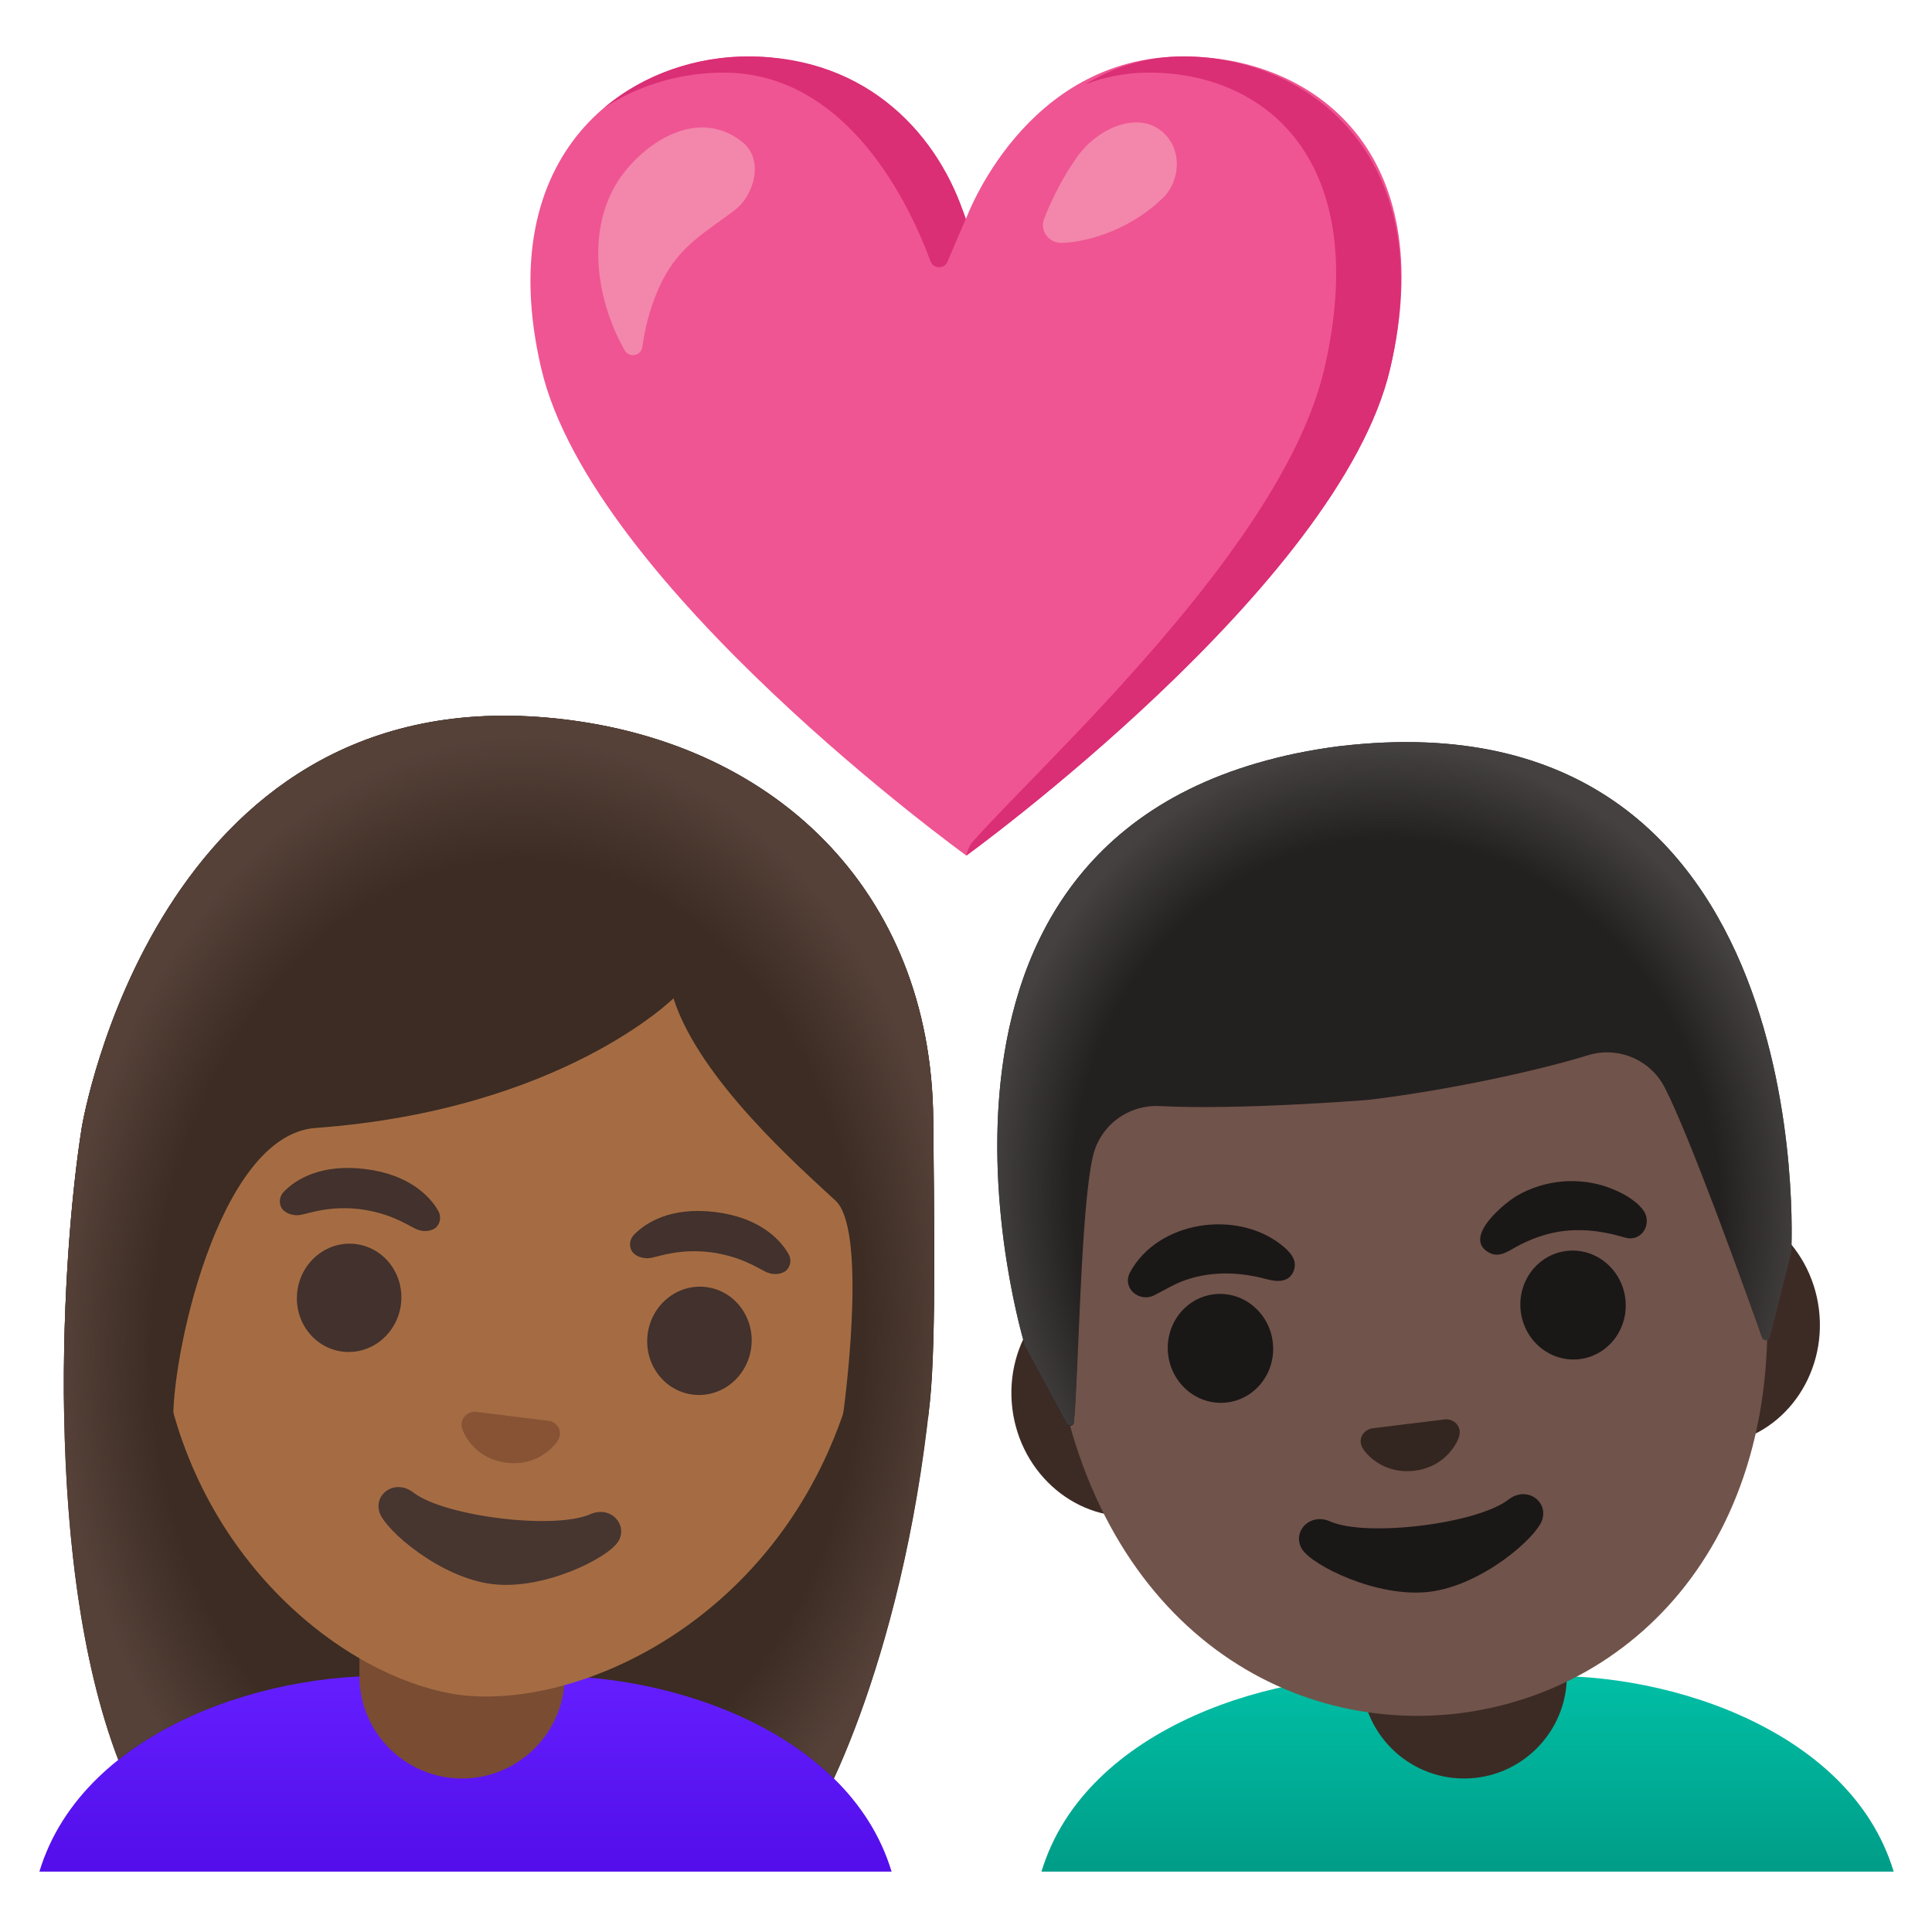
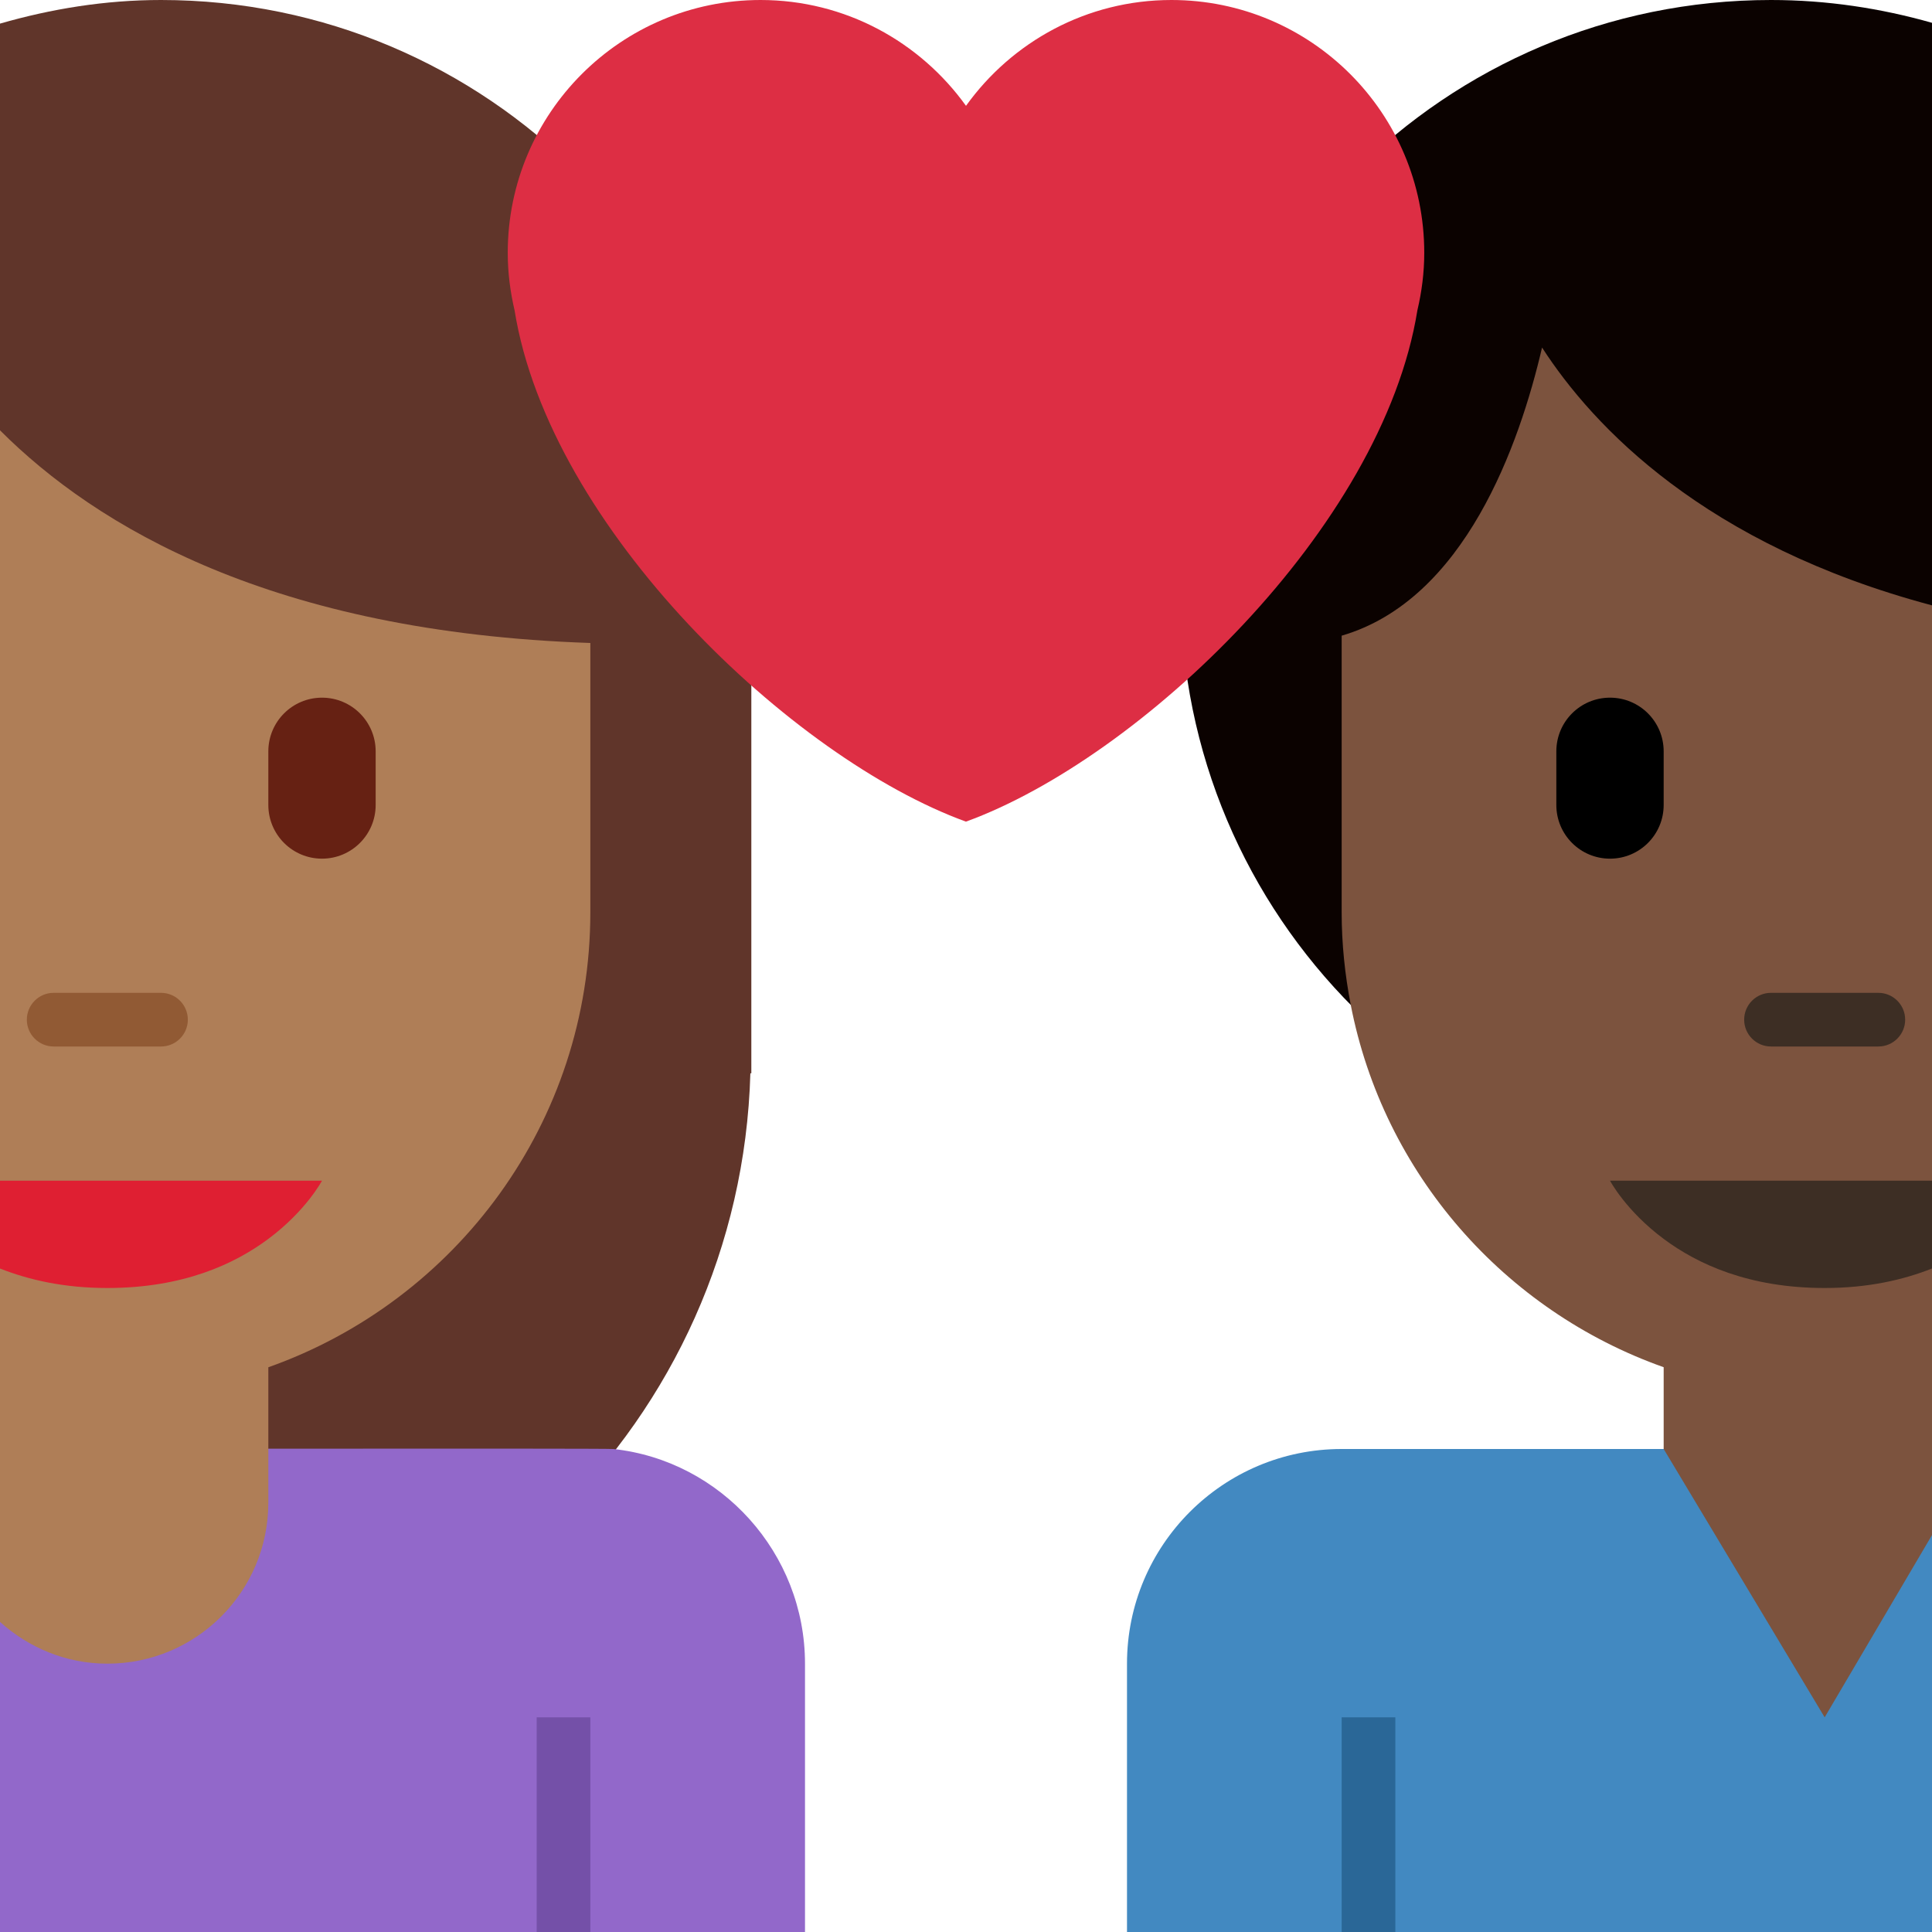
- <svg xmlns="http://www.w3.org/2000/svg" version="1.1" id="Layer_1" x="0px" y="0px" viewBox="0 0 128 128" style="enable-background:new 0 0 128 128;" xml:space="preserve">
-   <g>
-     <path style="fill:#EF5592;" d="M78.41,3.74C67.87,3.74,64,14.5,64,14.5S60.18,3.74,49.57,3.74c-7.97,0-17.07,6.32-13.71,20.68   c3.36,14.36,28.16,32.26,28.16,32.26s24.72-17.9,28.08-32.26C95.46,10.06,87.02,3.74,78.41,3.74z" />
-     <g>
-       <path style="fill:#DA2E75;" d="M47.94,4.81c8.27,0,12.38,8.89,13.71,12.5c0.19,0.51,0.91,0.53,1.12,0.03l1.21-2.83    c-1.71-5.45-6.4-10.77-14.41-10.77c-3.32,0-6.82,1.1-9.55,3.41C42.42,5.56,45.25,4.81,47.94,4.81z" />
-       <path style="fill:#DA2E75;" d="M78.41,3.74c-2.55,0-4.7,0.74-6.51,1.85c1.27-0.49,2.68-0.78,4.23-0.78    c7.8,0,14.77,5.91,11.62,19.58c-2.7,11.73-18.5,25.96-23.32,31.39c-0.31,0.35-0.41,0.91-0.41,0.91s24.72-17.9,28.08-32.26    C95.46,10.06,86.38,3.74,78.41,3.74z" />
-     </g>
-     <g>
-       <g>
-         <g>
-           <path style="fill:#F386AB;" d="M41.4,11.36c1.8-2.25,5.03-4.11,7.76-1.97c1.48,1.16,0.83,3.54-0.49,4.54      c-1.93,1.46-3.6,2.34-4.77,4.63c-0.7,1.38-1.13,2.88-1.34,4.42c-0.08,0.61-0.88,0.75-1.18,0.22      C39.34,19.6,38.77,14.65,41.4,11.36z" />
-         </g>
-       </g>
-     </g>
-     <path style="fill:#F386AB;" d="M70.31,16.09c-0.85,0-1.44-0.82-1.13-1.61c0.57-1.45,1.31-2.86,2.2-4.11   c1.32-1.85,3.82-2.92,5.41-1.81c1.63,1.15,1.42,3.43,0.27,4.54C74.61,15.49,71.53,16.09,70.31,16.09z" />
-   </g>
-   <g>
-     <g id="hair_4_">
-       <path id="hair_3_" style="fill:#3C2C23;" d="M5.43,74.62c0.06-0.26,4.95-29.34,30.8-27.08c15.04,1.31,25.48,11.52,25.6,26.61    c0.04,5.32,0.22,14.51-0.22,18.69c-1.83,17.58-7.74,28.43-8.53,28.63c-4.16,1.02-41.34,3.35-44.09-2.23    C2.65,106.44,3.99,83.56,5.43,74.62z" />
-     </g>
-     <linearGradient id="SVGID_1_" gradientUnits="userSpaceOnUse" x1="1210.798" y1="123.518" x2="1210.798" y2="110.865" gradientTransform="matrix(-1 0 0 1 1241.643 0)">
-       <stop offset="0" style="stop-color:#530EEB" />
-       <stop offset="1" style="stop-color:#651FFF" />
-     </linearGradient>
-     <path style="fill:url(#SVGID_1_);" d="M27.08,111.11h3.76h3.76c8.69-0.66,21.56,3.24,24.47,12.89H30.85H2.61   C5.52,114.36,18.39,110.45,27.08,111.11z" />
-     <path id="neck_1_" style="fill:#7A4C32;" d="M30.61,117.83L30.61,117.83c-3.76,0-6.8-3.05-6.8-6.8v-4.54h13.61v4.54   C37.41,114.79,34.36,117.83,30.61,117.83z" />
-     <g id="face_126_">
-       <g id="head_358_">
-         <path style="fill:#A56C43;" d="M37.51,55.63L37.51,55.63L37.51,55.63C25.36,54.14,13,61.79,10.64,80.95     c-1.89,15.39,6.52,25.66,14.46,29.61c1.89,0.94,3.76,1.53,5.45,1.74c1.68,0.21,3.62,0.09,5.67-0.36     c8.66-1.9,19.33-9.84,21.23-25.25C59.8,67.53,49.66,57.12,37.51,55.63z" />
-       </g>
-       <path id="nose_178_" style="fill:#875334;" d="M36.63,94.22c-0.07-0.04-0.14-0.07-0.22-0.08l-4.94-0.61    c-0.08,0-0.15,0.01-0.23,0.03c-0.47,0.13-0.77,0.56-0.62,1.08c0.15,0.52,0.96,2.03,2.94,2.27c1.98,0.24,3.13-1.02,3.41-1.49    C37.25,94.95,37.06,94.46,36.63,94.22z" />
-       <g id="eyebrows_179_">
-         <path style="fill:#42312C;" d="M29.03,80.21c-0.55-0.95-1.91-2.4-4.85-2.76s-4.61,0.71-5.37,1.5c-0.34,0.35-0.32,0.8-0.15,1.09     c0.16,0.27,0.68,0.57,1.31,0.44c0.63-0.13,1.89-0.6,3.88-0.37c1.99,0.26,3.1,1.02,3.68,1.3c0.58,0.28,1.16,0.12,1.38-0.11     C29.14,81.06,29.27,80.63,29.03,80.21z" />
-         <path style="fill:#42312C;" d="M52.23,83.06c-0.55-0.95-1.91-2.4-4.85-2.76s-4.61,0.71-5.37,1.5c-0.34,0.35-0.32,0.8-0.15,1.09     c0.16,0.27,0.68,0.57,1.31,0.44c0.63-0.13,1.89-0.6,3.88-0.37c1.99,0.26,3.1,1.02,3.68,1.3c0.58,0.28,1.16,0.12,1.38-0.11     C52.35,83.91,52.48,83.48,52.23,83.06z" />
-       </g>
-       <g id="eyes_176_">
-         <ellipse transform="matrix(0.1219 -0.9925 0.9925 0.1219 -47.4729 123.9972)" style="fill:#42312C;" cx="46.34" cy="88.83" rx="3.59" ry="3.46" />
-         <ellipse transform="matrix(0.1219 -0.9925 0.9925 0.1219 -65.0243 98.4599)" style="fill:#42312C;" cx="23.13" cy="85.98" rx="3.59" ry="3.46" />
-       </g>
-       <path id="mouth_104_" style="fill:#473530;" d="M39.11,100.32c-2.39,1.05-9.67,0.15-11.73-1.44c-1.18-0.92-2.63,0.08-2.24,1.31    c0.38,1.2,4.03,4.34,7.47,4.76c3.44,0.42,7.69-1.74,8.35-2.82C41.63,101.04,40.48,99.72,39.11,100.32z" />
-     </g>
-     <g id="hair_1_">
-       <path id="hair_2_" style="fill:#3C2C23;" d="M36.22,47.55C10.37,45.29,5.49,74.36,5.43,74.62c-0.67,4.18-1.32,11.4-1.18,19.21    l7.24,0.51c-0.22-3.96,2.88-19.14,9.42-19.61c16.27-1.19,23.71-8.59,23.71-8.59c1.7,5.36,8.36,11.2,10.74,13.41    c1.95,1.81,0.84,11.69,0.47,14.4h5.66c0.04-0.36,0.08-0.72,0.12-1.09c0.43-4.18,0.26-13.37,0.22-18.69    C61.7,59.06,51.26,48.86,36.22,47.55z" />
-       <radialGradient id="hairHighlights_2_" cx="33.662" cy="88.578" r="30.737" gradientTransform="matrix(0.9988 0.0497 -0.0666 1.3393 5.9395 -31.7222)" gradientUnits="userSpaceOnUse">
-         <stop offset="0.765" style="stop-color:#554138;stop-opacity:0" />
-         <stop offset="0.966" style="stop-color:#554138" />
-       </radialGradient>
-       <path id="hairHighlights_1_" style="fill:url(#hairHighlights_2_);" d="M61.82,74.15c-0.12-15.09-10.56-25.29-25.6-26.61    C10.37,45.29,5.49,74.36,5.43,74.62c-1.34,8.35-2.6,28.87,2.4,41.97c5.33-4.24,13.28-5.94,19.25-5.48h3.76h3.76    c6.52-0.5,15.39,1.57,20.64,6.71c2.12-4.59,5.14-13.29,6.35-24.98C62.04,88.67,61.86,79.47,61.82,74.15z" />
-     </g>
-   </g>
-   <g>
-     <linearGradient id="SVGID_2_" gradientUnits="userSpaceOnUse" x1="97.236" y1="123.518" x2="97.236" y2="110.865">
-       <stop offset="0" style="stop-color:#009E89" />
-       <stop offset="1" style="stop-color:#00BFA5" />
-     </linearGradient>
-     <path style="fill:url(#SVGID_2_);" d="M101,111.11h-3.76h-3.76C84.78,110.45,71.91,114.36,69,124h28.23h28.23   C122.57,114.36,109.69,110.45,101,111.11z" />
-     <path id="neck" style="fill:#3C2B24;" d="M97,117.83L97,117.83c-3.76,0-6.8-3.05-6.8-6.8v-4.54h13.61v4.54   C103.8,114.79,100.75,117.83,97,117.83z" />
-     <g id="face_121_">
-       <g id="ears_152_">
-         <path style="fill:#3C2B24;" d="M112,79.66l-5.18,0.64l-28.03,3.44l-5.18,0.64c-4.14,0.51-7.08,4.53-6.54,8.94     c0.54,4.41,4.37,7.6,8.51,7.09l5.18-0.64l28.03-3.44l5.18-0.64c4.14-0.51,7.08-4.53,6.54-8.94     C119.97,82.35,116.14,79.16,112,79.66z" />
-       </g>
-       <g id="head_344_">
-         <path style="fill:#70534A;" d="M89.33,53.67L89.33,53.67L89.33,53.67c-12.22,1.5-21.94,15.96-19.63,34.77     c2.3,18.71,15.09,26.52,26.97,25.07c11.88-1.46,22.4-12.14,20.11-30.85C114.47,63.85,101.55,52.17,89.33,53.67z" />
-       </g>
-       <g id="eyebrows_174_">
-         <path style="fill:#1A1717;" d="M74.86,84.31c1.85-3.44,7.08-4.19,10.05-1.82c0.51,0.41,1.07,0.96,0.81,1.68     c-0.29,0.8-1.08,0.77-1.75,0.59c-1.79-0.48-3.59-0.57-5.38,0.03c-0.77,0.26-1.41,0.67-2.13,1.03     C75.49,86.3,74.33,85.37,74.86,84.31z" />
-         <path style="fill:#1A1717;" d="M107.69,82c-1.65-0.49-3.28-0.69-4.99-0.28c-0.77,0.19-1.52,0.49-2.22,0.87     c-0.55,0.3-1.14,0.75-1.79,0.42c-1.86-0.97,0.95-3.28,1.8-3.78c1.84-1.08,4.16-1.28,6.15-0.53c0.79,0.3,1.67,0.76,2.2,1.44     C109.51,80.98,108.83,82.3,107.69,82z" />
-       </g>
-       <g id="eyes_171_">
-         <ellipse transform="matrix(0.9925 -0.1219 0.1219 0.9925 -10.2849 10.5202)" style="fill:#1A1717;" cx="80.86" cy="89.34" rx="3.49" ry="3.61" />
-         <ellipse transform="matrix(0.9925 -0.1219 0.1219 0.9925 -9.7613 13.3453)" style="fill:#1A1717;" cx="104.22" cy="86.47" rx="3.49" ry="3.61" />
-       </g>
-       <path id="nose_173_" style="fill:#33251F;" d="M96.04,94.06c-0.08-0.02-0.16-0.03-0.23-0.03l-4.97,0.61    c-0.07,0.02-0.15,0.05-0.22,0.09c-0.43,0.24-0.62,0.73-0.34,1.21c0.27,0.47,1.43,1.74,3.43,1.5c1.99-0.24,2.81-1.76,2.96-2.28    C96.82,94.63,96.52,94.19,96.04,94.06z" />
-       <path id="mouth_99_" style="fill:#1A1717;" d="M99.94,99.35c-2.07,1.61-9.41,2.51-11.81,1.45c-1.38-0.61-2.55,0.72-1.87,1.83    c0.66,1.08,4.99,3.25,8.45,2.83c3.46-0.42,7.08-3.57,7.47-4.78C102.57,99.44,101.13,98.43,99.94,99.35z" />
-     </g>
-     <g id="hair">
-       <path id="hair_588_" style="fill:#232020;" d="M88.81,49.43L88.81,49.43c0,0-0.01,0-0.01,0c0,0-0.01,0-0.01,0l0,0    C56.9,53.53,67.91,89.17,67.91,89.17s1.89,3.58,2.75,5.16c0.12,0.23,0.47,0.16,0.49-0.1c0.31-3.13,0.44-14.24,1.27-17.67    c0.49-2.03,2.36-3.39,4.44-3.28c5.19,0.28,13.86-0.41,13.88-0.42c5.5-0.67,11.38-1.99,14.44-2.94c1.99-0.62,4.14,0.26,5.1,2.11    c1.63,3.12,5.39,13.57,6.46,16.57c0.09,0.25,0.44,0.23,0.5-0.03l1.43-5.64C118.68,82.93,120.74,45.69,88.81,49.43z" />
-       <radialGradient id="hairHighlights_3_" cx="117.789" cy="8.938" r="26.951" gradientTransform="matrix(0.9925 -0.1219 0.1375 1.1198 -25.6297 84.0271)" gradientUnits="userSpaceOnUse">
-         <stop offset="0.794" style="stop-color:#444140;stop-opacity:0" />
-         <stop offset="1" style="stop-color:#444140" />
-       </radialGradient>
-       <path id="hairHighlights" style="fill:url(#hairHighlights_3_);" d="M118.68,82.93c0,0,2.06-37.25-29.87-33.5l0,0    c0,0-0.01,0-0.01,0l0,0c0,0-0.01,0-0.01,0l0,0c-0.5,0.06-0.98,0.13-1.46,0.21c-0.95,0.16-1.85,0.34-2.72,0.56    c-0.01,0-0.02,0-0.03,0.01c-0.06,0.02-0.12,0.03-0.18,0.05c-26.45,6.68-16.49,38.91-16.49,38.91l2.75,5.13    c0.12,0.23,0.46,0.16,0.49-0.1c0.31-3.16,0.44-14.22,1.27-17.65c0.49-2.03,2.36-3.4,4.44-3.28c3.2,0.18,8.26,0.27,13.76-0.4    c0.02,0,1.03-0.01,1.05-0.01c0.02,0,0.04,0,0.06-0.01c5.5-0.67,10.39-1.99,13.45-2.94c1.99-0.62,4.14,0.26,5.1,2.11    c1.64,3.14,5.42,13.66,6.47,16.61c0.09,0.24,0.43,0.23,0.5-0.02C117.7,86.88,118.68,82.93,118.68,82.93z" />
-     </g>
-   </g>
+ <svg xmlns="http://www.w3.org/2000/svg" viewBox="0 0 36 36">
+   <path fill="#60352A" d="M13.982 20H14v-9C14 4.925 9.075 0 3 0 1.956 0 .955.165 0 .44v31.037c.652.11 1.317.179 2 .179 6.511 0 11.799-5.189 11.982-11.656z" />
+   <path fill="#9268CA" d="M11.431 27C11.287 26.984 0 27 0 27v9h15v-5c0-2.061-1.566-3.782-3.569-4z" />
+   <path fill="#7450A8" d="M10 32h1v4h-1z" />
+   <path fill="#AF7E57" d="M0 8.018v22.204C.532 30.7 1.228 31 2 31c1.657 0 3-1.343 3-3v-2.523c3.494-1.237 6-4.56 6-8.477v-5.019c-5.92-.2-9.207-2.168-11-3.963z" />
+   <path fill="#DF1F32" d="M0 22v1.637c.538.212 1.191.363 2 .363 1.413 0 2.369-.445 3-.915C5.707 22.558 6 22 6 22H0z" />
+   <path fill="#915A34" d="M3 19.5H1c-.276 0-.5-.224-.5-.5s.224-.5.5-.5h2c.276 0 .5.224.5.5s-.224.5-.5.5z" />
+   <path fill="#662113" d="M6 16c-.552 0-1-.448-1-1v-1c0-.552.448-1 1-1s1 .448 1 1v1c0 .552-.448 1-1 1z" />
+   <path fill="#0B0200" d="M33 0c-6.075 0-11 4.925-11 11s4.925 11 11 11c1.041 0 2.045-.154 3-.425V.425C35.045.154 34.041 0 33 0z" />
+   <path fill="#4289C1" d="M25 27c-2.209 0-4 1.791-4 4v5h15v-9H25z" />
+   <path fill="#2A6797" d="M25 32h1v4h-1z" />
+   <path fill="#7C533E" d="M36 11.28c-4.23-1.125-6.313-3.328-7.266-4.804-.42 1.804-1.438 4.699-3.734 5.369V17c0 .589.061 1.162.168 1.719.61 3.15 2.863 5.706 5.832 6.757V27l3 5 2-3.396V11.28z" />
+   <path fill="#3D2E24" d="M30 22s.293.558 1 1.085c.63.469 1.587.915 3 .915.809 0 1.462-.151 2-.363V22h-6zm5-2.5h-2c-.276 0-.5-.224-.5-.5s.224-.5.5-.5h2c.276 0 .5.224.5.5s-.224.5-.5.5z" />
+   <path d="M30 16c-.553 0-1-.448-1-1v-1c0-.552.447-1 1-1s1 .448 1 1v1c0 .552-.447 1-1 1z" />
+   <path fill="#DD2E44" d="M26.539 4.711c0-2.602-2.11-4.711-4.711-4.711C20.249 0 18.855.78 18 1.972 17.144.78 15.75 0 14.172 0c-2.601 0-4.711 2.109-4.711 4.711 0 .369.047.727.127 1.07.654 4.065 5.173 8.353 8.411 9.529 3.238-1.177 7.758-5.465 8.412-9.528.081-.344.128-.702.128-1.071z" />
</svg>
